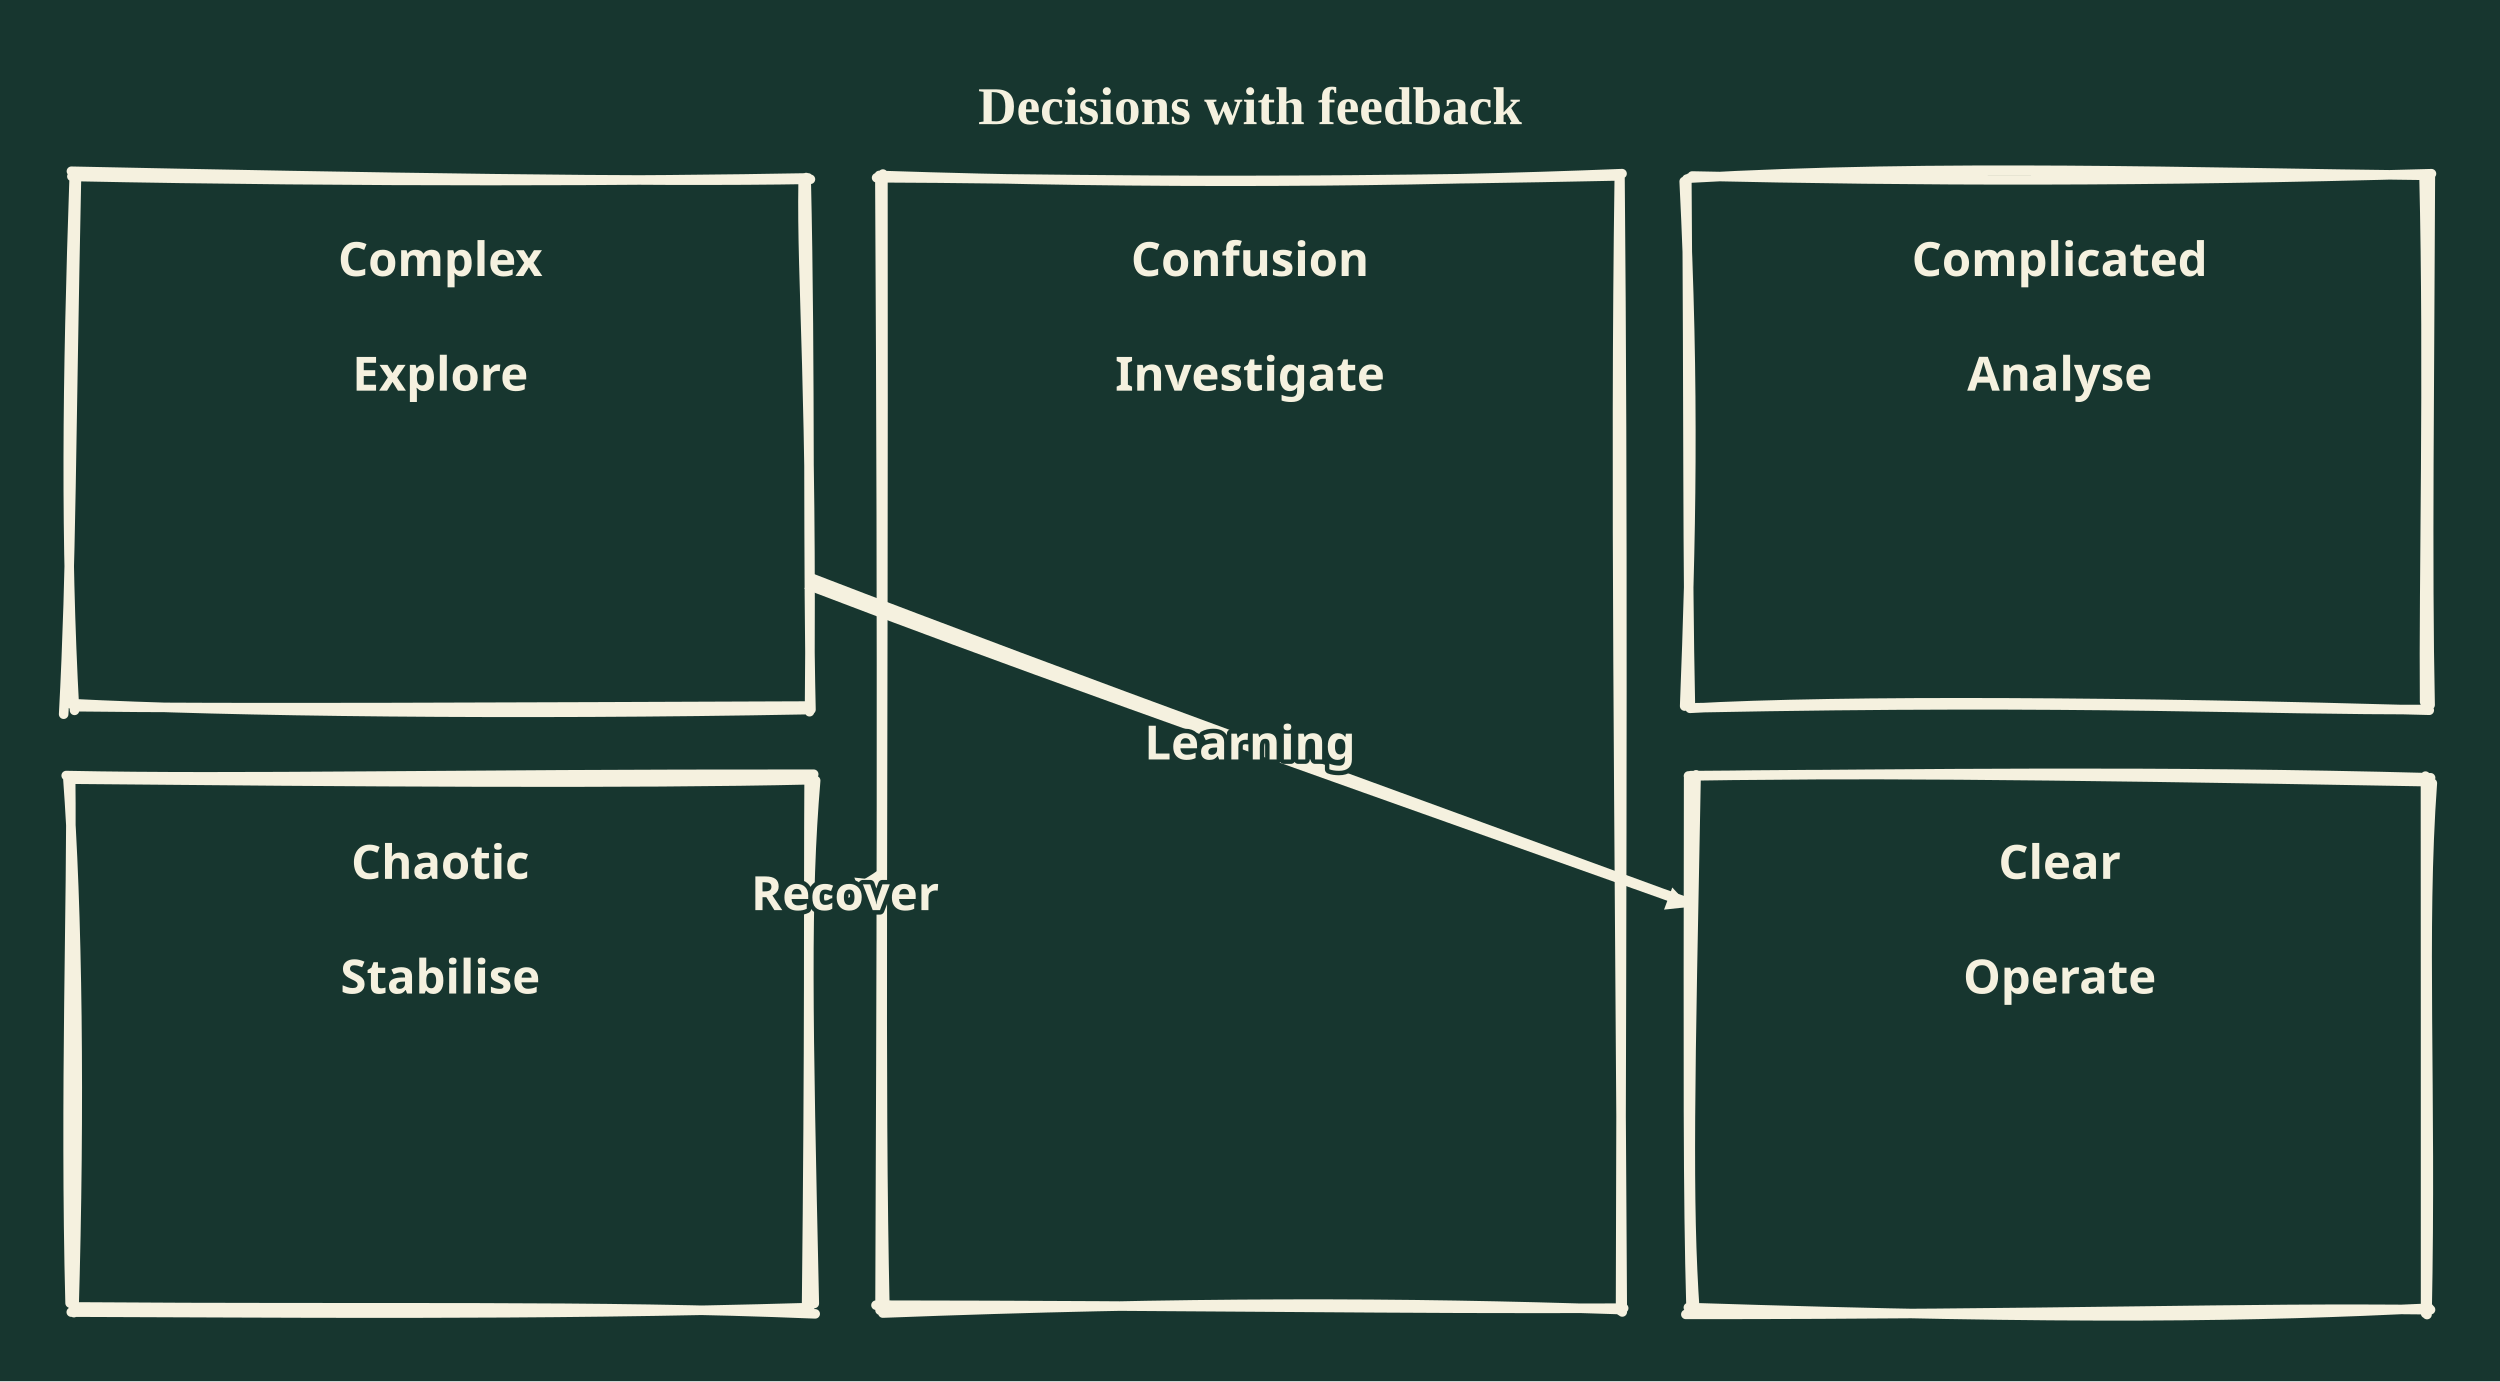
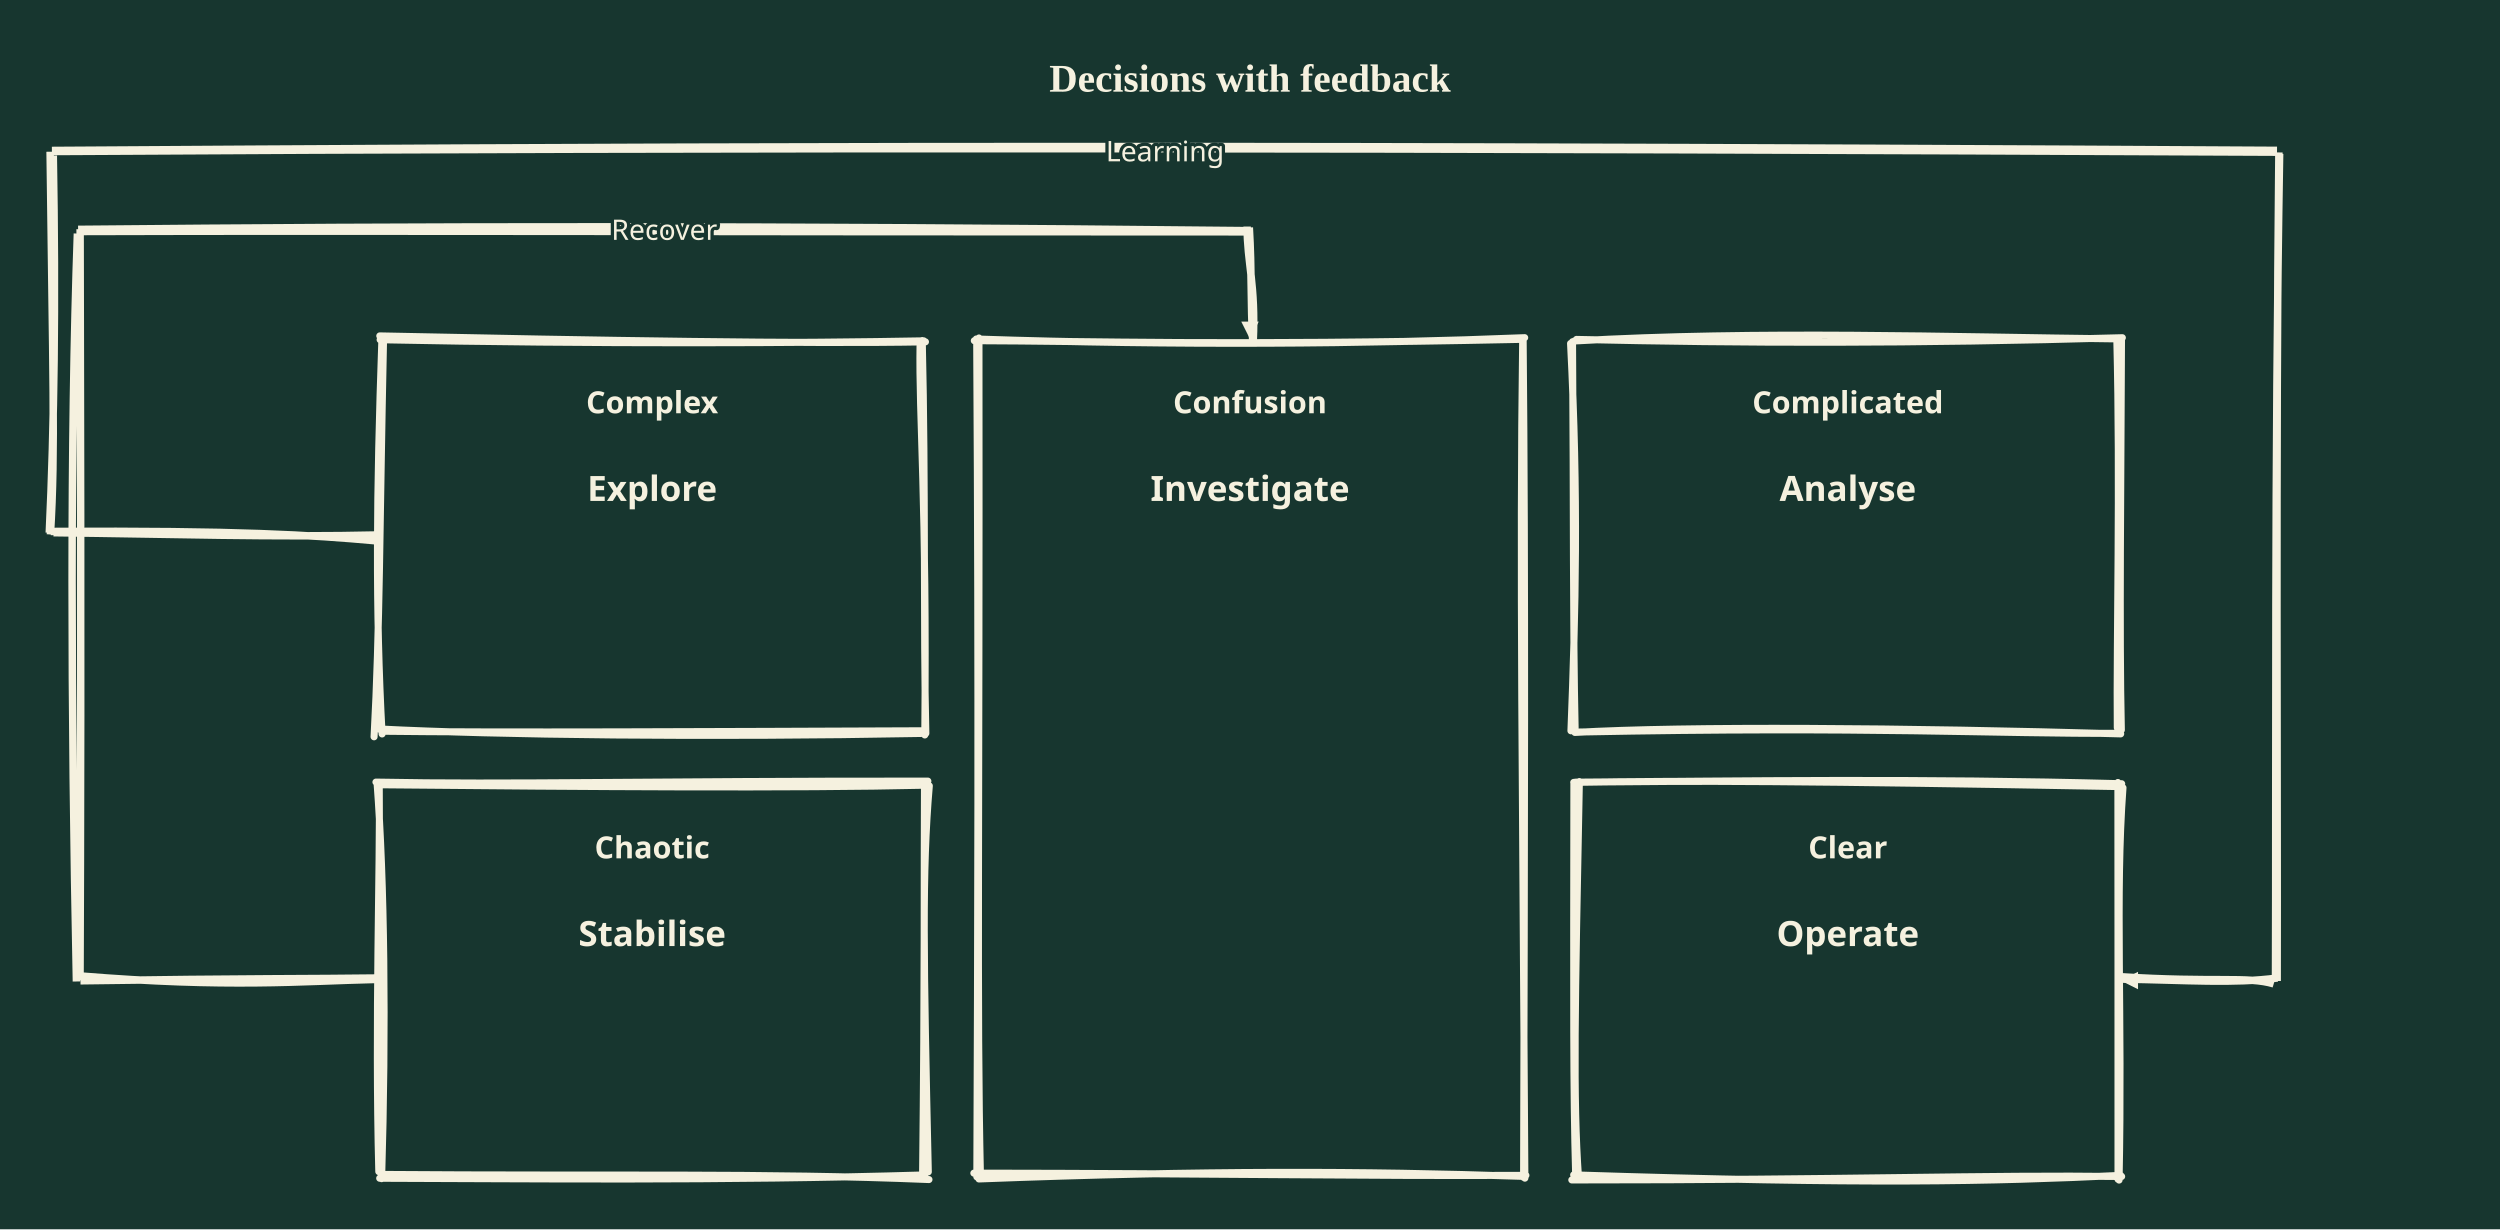
- <svg xmlns="http://www.w3.org/2000/svg" width="846" height="467.4" viewBox="0 0 846 467.4" style="--bg:#17362f;--fg:#f5f1df;--line:#ece6cf;--accent:#ffe08a;--muted:#c7d2c4;--surface:#17362f;--border:#f3ecd5;--font:Caveat;background:#17362f" class="am-1fhvt48152jr6e">
+ <svg xmlns="http://www.w3.org/2000/svg" width="1145.796" height="563.4" viewBox="0 0 1145.796 563.4" style="--bg:#17362f;--fg:#f5f1df;--line:#ece6cf;--accent:#ffe08a;--muted:#c7d2c4;--surface:#17362f;--border:#f3ecd5;--font:Caveat;background:#17362f" class="am-0huwt7q1rhctte">
  <style>
-   svg.am-1fhvt48152jr6e { font-family: var(--font, 'Caveat'), system-ui, sans-serif; }
-   svg.am-1fhvt48152jr6e {
+   svg.am-0huwt7q1rhctte { font-family: var(--font, 'Caveat'), system-ui, sans-serif; }
+   svg.am-0huwt7q1rhctte {
    /* Derived from --bg and --fg (overridable via --line, --accent, etc.) */
    --_text:          #f5f1df;
    --_text-sec:      #c7d2c4;
    --_text-muted:    #c7d2c4;
    --_text-faint:    #8f9b8e;
    --_line:          #ece6cf;
    --_arrow:         #ffe08a;
    --_node-fill:     #17362f;
    --_node-stroke:   #f3ecd5;
    --_group-fill:    #17362f;
    --_group-hdr:     #223f38;
    --_inner-stroke:  #324c44;
    --_key-badge:     #2d4941;
  }
</style>
-   <rect width="846" height="467.4" fill="#17362f" data-backdrop="page" />
+   <rect width="1145.796" height="563.4" fill="#17362f" data-backdrop="page" />
  <defs>
    <marker id="cynefin-arrow" markerWidth="8" markerHeight="8" refX="8" refY="4" orient="auto" markerUnits="userSpaceOnUse">
      <polygon points="0 0, 8 4, 0 8" fill="#f5f1df" />
    </marker>
  </defs>
-   <text paint-order="stroke" stroke="#17362f" stroke-width="3" stroke-linejoin="round" stroke-linecap="round" x="423" y="35.7" class="diagram-title" text-anchor="middle" font-size="18" font-weight="600" fill="#f5f1df" data-id="diagram-title" data-role="title" data-prepared-text="true" dy="6.3" textLength="207.9" lengthAdjust="spacingAndGlyphs" data-font-metrics="deterministic-fit">Decisions with feedback</text>
-   <path d="M24.17 57.95 C124.4 60.07, 220.82 61.67, 274.25 60.67 M24.32 59.71 C123.07 61.74, 220.51 61.22, 273.47 60.21 M271.78 61.54 C271.21 96.31, 274.96 132.3, 273.95 240.85 M272.8 60.08 C274.35 126.51, 273.28 192.17, 274.43 240.12 M272.33 240.15 C174.79 241.99, 77.3 240.86, 23.81 238.09 M274.19 238.92 C175.91 239.3, 78.56 239.83, 24.99 239.14 M21.54 241.69 C24.2 192.35, 24.04 146.04, 25.86 60.77 M25.22 240.39 C22.13 183.64, 22.7 129.62, 25.12 59.57" fill="none" stroke="#f5f1df" stroke-width="3.23" stroke-linecap="round" stroke-linejoin="round" data-id="complex" data-role="group" />
-   <text paint-order="stroke" stroke="#17362f" stroke-width="3" stroke-linejoin="round" stroke-linecap="round" x="149" y="87.8" text-anchor="middle" font-family="Caveat" font-size="16" font-weight="700" fill="#f5f1df" data-prepared-text="true" dy="5.6" textLength="67.68" lengthAdjust="spacingAndGlyphs" data-font-metrics="deterministic-fit">Complex</text>
+   <text paint-order="stroke" stroke="#17362f" stroke-width="3" stroke-linejoin="round" stroke-linecap="round" x="572.898" y="35.7" class="diagram-title" text-anchor="middle" font-size="18" font-weight="600" fill="#f5f1df" data-id="diagram-title" data-role="title" data-prepared-text="true" dy="6.3" textLength="207.9" lengthAdjust="spacingAndGlyphs" data-font-metrics="deterministic-fit">Decisions with feedback</text>
+   <path d="M174.06 153.95 C274.3 156.07, 370.72 157.67, 424.15 156.67 M174.22 155.71 C272.97 157.74, 370.41 157.22, 423.37 156.21 M421.68 157.54 C421.11 192.31, 424.86 228.3, 423.85 336.85 M422.69 156.08 C424.25 222.51, 423.18 288.17, 424.33 336.12 M422.22 336.15 C324.68 337.99, 227.2 336.86, 173.71 334.09 M424.09 334.92 C325.81 335.3, 228.45 335.83, 174.88 335.14 M171.44 337.69 C174.1 288.35, 173.94 242.04, 175.76 156.77 M175.12 336.39 C172.02 279.64, 172.6 225.62, 175.02 155.57" fill="none" stroke="#f5f1df" stroke-width="3.23" stroke-linecap="round" stroke-linejoin="round" data-id="complex" data-role="group" />
+   <text paint-order="stroke" stroke="#17362f" stroke-width="3" stroke-linejoin="round" stroke-linecap="round" x="298.898" y="184.5" text-anchor="middle" font-family="Caveat" font-size="14" font-weight="700" fill="#f5f1df" data-prepared-text="true" dy="4.9" textLength="59.22" lengthAdjust="spacingAndGlyphs" data-font-metrics="deterministic-fit">Complex</text>
  <g data-parent="complex" data-id="complex:0" data-role="node">
-     <text paint-order="stroke" stroke="#17362f" stroke-width="3" stroke-linejoin="round" stroke-linecap="round" x="149" y="126.6" text-anchor="middle" font-family="Caveat" font-size="16" font-weight="700" fill="#f5f1df" data-prepared-text="true" dy="5.6" textLength="63.84" lengthAdjust="spacingAndGlyphs" data-font-metrics="deterministic-fit">Explore</text>
+     <text paint-order="stroke" stroke="#17362f" stroke-width="3" stroke-linejoin="round" stroke-linecap="round" x="298.898" y="224" text-anchor="middle" font-family="Caveat" font-size="16" font-weight="700" fill="#f5f1df" data-prepared-text="true" dy="5.6" textLength="63.84" lengthAdjust="spacingAndGlyphs" data-font-metrics="deterministic-fit">Explore</text>
  </g>
-   <path d="M571.63 60.28 C656.11 55.42, 745.04 58.49, 820.31 59.32 M572.65 59.56 C649.92 61.31, 725.94 61.53, 822.81 58.78 M820.28 59.22 C821.94 126.5, 820.11 197.39, 820.49 237.53 M822.43 59.21 C822.18 125.76, 821.33 192.81, 822.35 238.55 M821.88 240.09 C765.76 240.42, 707.21 236.84, 573.99 239.5 M822.06 240.35 C723 237.5, 623.31 236.75, 571.91 239.69 M570.09 238.94 C572.24 183.73, 573.53 132.69, 569.93 61.42 M572.03 239.04 C570.96 189.73, 571.42 139.14, 570.82 60.61" fill="none" stroke="#f5f1df" stroke-width="3.23" stroke-linecap="round" stroke-linejoin="round" data-id="complicated" data-role="group" />
-   <text paint-order="stroke" stroke="#17362f" stroke-width="3" stroke-linejoin="round" stroke-linecap="round" x="697" y="87.8" text-anchor="middle" font-family="Caveat" font-size="16" font-weight="700" fill="#f5f1df" data-prepared-text="true" dy="5.6" textLength="94.56" lengthAdjust="spacingAndGlyphs" data-font-metrics="deterministic-fit">Complicated</text>
+   <path d="M721.53 156.28 C806.01 151.42, 894.94 154.49, 970.21 155.32 M722.54 155.56 C799.81 157.31, 875.83 157.53, 972.71 154.78 M970.17 155.22 C971.84 222.5, 970.01 293.39, 970.39 333.53 M972.32 155.21 C972.08 221.76, 971.23 288.81, 972.25 334.55 M971.78 336.09 C915.65 336.42, 857.11 332.84, 723.89 335.5 M971.95 336.35 C872.89 333.5, 773.2 332.75, 721.81 335.69 M719.99 334.94 C722.14 279.73, 723.43 228.69, 719.82 157.42 M721.93 335.04 C720.86 285.73, 721.32 235.14, 720.72 156.61" fill="none" stroke="#f5f1df" stroke-width="3.23" stroke-linecap="round" stroke-linejoin="round" data-id="complicated" data-role="group" />
+   <text paint-order="stroke" stroke="#17362f" stroke-width="3" stroke-linejoin="round" stroke-linecap="round" x="846.898" y="184.5" text-anchor="middle" font-family="Caveat" font-size="14" font-weight="700" fill="#f5f1df" data-prepared-text="true" dy="4.9" textLength="82.74" lengthAdjust="spacingAndGlyphs" data-font-metrics="deterministic-fit">Complicated</text>
  <g data-parent="complicated" data-id="complicated:0" data-role="node">
-     <text paint-order="stroke" stroke="#17362f" stroke-width="3" stroke-linejoin="round" stroke-linecap="round" x="697" y="126.6" text-anchor="middle" font-family="Caveat" font-size="16" font-weight="700" fill="#f5f1df" data-prepared-text="true" dy="5.6" textLength="65.76" lengthAdjust="spacingAndGlyphs" data-font-metrics="deterministic-fit">Analyse</text>
+     <text paint-order="stroke" stroke="#17362f" stroke-width="3" stroke-linejoin="round" stroke-linecap="round" x="846.898" y="224" text-anchor="middle" font-family="Caveat" font-size="16" font-weight="700" fill="#f5f1df" data-prepared-text="true" dy="5.6" textLength="65.76" lengthAdjust="spacingAndGlyphs" data-font-metrics="deterministic-fit">Analyse</text>
  </g>
-   <path d="M571.38 262.58 C623.9 261.67, 680.23 261.96, 820.38 264.49 M572.14 262.48 C650.58 261.94, 729.39 260.71, 822.51 263.2 M823.1 265.03 C819.45 314.82, 822.88 368.19, 821.31 444.85 M820.78 262.64 C820.86 316.33, 820.78 367.02, 820.82 444.47 M822.49 443.21 C759.56 442.41, 698.87 444.81, 570.49 444.79 M822.04 442.7 C762.58 445.53, 705.19 446.8, 571.34 442.47 M573.57 443.92 C570.98 406.94, 571.94 365.99, 573.96 262.2 M572.24 442.24 C571.15 403.16, 571.32 365.31, 571.44 263.14" fill="none" stroke="#f5f1df" stroke-width="3.23" stroke-linecap="round" stroke-linejoin="round" data-id="clear" data-role="group" />
-   <text paint-order="stroke" stroke="#17362f" stroke-width="3" stroke-linejoin="round" stroke-linecap="round" x="697" y="291.8" text-anchor="middle" font-family="Caveat" font-size="16" font-weight="700" fill="#f5f1df" data-prepared-text="true" dy="5.6" textLength="44.64" lengthAdjust="spacingAndGlyphs" data-font-metrics="deterministic-fit">Clear</text>
+   <path d="M721.27 358.58 C773.8 357.67, 830.12 357.96, 970.28 360.49 M722.03 358.48 C800.48 357.94, 879.29 356.71, 972.41 359.2 M973 361.03 C969.35 410.82, 972.78 464.19, 971.21 540.85 M970.67 358.64 C970.76 412.33, 970.68 463.02, 970.72 540.47 M972.39 539.21 C909.45 538.41, 848.77 540.81, 720.39 540.79 M971.94 538.7 C912.47 541.53, 855.09 542.8, 721.24 538.47 M723.47 539.92 C720.88 502.94, 721.84 461.99, 723.85 358.2 M722.14 538.24 C721.05 499.16, 721.21 461.31, 721.34 359.14" fill="none" stroke="#f5f1df" stroke-width="3.23" stroke-linecap="round" stroke-linejoin="round" data-id="clear" data-role="group" />
+   <text paint-order="stroke" stroke="#17362f" stroke-width="3" stroke-linejoin="round" stroke-linecap="round" x="846.898" y="388.5" text-anchor="middle" font-family="Caveat" font-size="14" font-weight="700" fill="#f5f1df" data-prepared-text="true" dy="4.9" textLength="39.06" lengthAdjust="spacingAndGlyphs" data-font-metrics="deterministic-fit">Clear</text>
  <g data-parent="clear" data-id="clear:0" data-role="node">
-     <text paint-order="stroke" stroke="#17362f" stroke-width="3" stroke-linejoin="round" stroke-linecap="round" x="697" y="330.6" text-anchor="middle" font-family="Caveat" font-size="16" font-weight="700" fill="#f5f1df" data-prepared-text="true" dy="5.6" textLength="63.84" lengthAdjust="spacingAndGlyphs" data-font-metrics="deterministic-fit">Operate</text>
+     <text paint-order="stroke" stroke="#17362f" stroke-width="3" stroke-linejoin="round" stroke-linecap="round" x="846.898" y="428" text-anchor="middle" font-family="Caveat" font-size="16" font-weight="700" fill="#f5f1df" data-prepared-text="true" dy="5.6" textLength="63.84" lengthAdjust="spacingAndGlyphs" data-font-metrics="deterministic-fit">Operate</text>
  </g>
-   <path d="M22.4 262.45 C83.28 263.67, 146.87 261.91, 275.36 262 M23.85 263.67 C119.9 264.6, 214.99 265.26, 274.08 263.87 M276.02 264.15 C272.65 304.03, 273.38 342.65, 275.56 441.09 M273.81 263.86 C273.55 306.08, 273.99 348.98, 272.93 444.06 M275.86 444.61 C200.77 441.51, 129.35 443.08, 24.81 442.26 M273.99 442.49 C181.26 445.28, 88.94 444.17, 24.12 444.02 M23.72 440.96 C21.91 371.73, 24.41 300.41, 23.92 264.84 M25.01 444.2 C27.1 374.37, 26.25 307.32, 22.93 262.93" fill="none" stroke="#f5f1df" stroke-width="3.23" stroke-linecap="round" stroke-linejoin="round" data-id="chaotic" data-role="group" />
-   <text paint-order="stroke" stroke="#17362f" stroke-width="3" stroke-linejoin="round" stroke-linecap="round" x="149" y="291.8" text-anchor="middle" font-family="Caveat" font-size="16" font-weight="700" fill="#f5f1df" data-prepared-text="true" dy="5.6" textLength="60" lengthAdjust="spacingAndGlyphs" data-font-metrics="deterministic-fit">Chaotic</text>
+   <path d="M172.3 358.45 C233.17 359.67, 296.76 357.91, 425.26 358 M173.75 359.67 C269.79 360.6, 364.89 361.26, 423.97 359.87 M425.92 360.15 C422.55 400.03, 423.28 438.65, 425.46 537.09 M423.71 359.86 C423.45 402.08, 423.89 444.98, 422.82 540.06 M425.76 540.61 C350.67 537.51, 279.25 539.08, 174.71 538.26 M423.89 538.49 C331.15 541.28, 238.84 540.17, 174.02 540.02 M173.61 536.96 C171.81 467.73, 174.31 396.41, 173.82 360.84 M174.9 540.2 C177 470.37, 176.15 403.32, 172.82 358.93" fill="none" stroke="#f5f1df" stroke-width="3.23" stroke-linecap="round" stroke-linejoin="round" data-id="chaotic" data-role="group" />
+   <text paint-order="stroke" stroke="#17362f" stroke-width="3" stroke-linejoin="round" stroke-linecap="round" x="298.898" y="388.5" text-anchor="middle" font-family="Caveat" font-size="14" font-weight="700" fill="#f5f1df" data-prepared-text="true" dy="4.9" textLength="52.5" lengthAdjust="spacingAndGlyphs" data-font-metrics="deterministic-fit">Chaotic</text>
  <g data-parent="chaotic" data-id="chaotic:0" data-role="node">
-     <text paint-order="stroke" stroke="#17362f" stroke-width="3" stroke-linejoin="round" stroke-linecap="round" x="149" y="330.6" text-anchor="middle" font-family="Caveat" font-size="16" font-weight="700" fill="#f5f1df" data-prepared-text="true" dy="5.6" textLength="67.68" lengthAdjust="spacingAndGlyphs" data-font-metrics="deterministic-fit">Stabilise</text>
+     <text paint-order="stroke" stroke="#17362f" stroke-width="3" stroke-linejoin="round" stroke-linecap="round" x="298.898" y="428" text-anchor="middle" font-family="Caveat" font-size="16" font-weight="700" fill="#f5f1df" data-prepared-text="true" dy="5.6" textLength="67.68" lengthAdjust="spacingAndGlyphs" data-font-metrics="deterministic-fit">Stabilise</text>
  </g>
-   <path d="M296.64 60.15 C352.09 60.28, 408.41 62.48, 546.53 59.55 M297.55 59.37 C388.41 62.44, 477.92 61.67, 548.9 58.76 M547.96 60.83 C546.52 163.03, 547.99 266.57, 548.98 443.97 M548.2 59.84 C549.23 171.63, 548.82 284.41, 548.4 443.6 M549.45 442.68 C475.43 443.08, 406.34 441.78, 296.43 441.67 M547.31 443.12 C474.62 440.68, 403.01 440.36, 298.76 444.34 M299.45 443.03 C297.71 363.83, 299.04 284.18, 298.78 58.9 M297.8 443.37 C298.21 334.07, 298.72 225.65, 297.75 60.13" fill="none" stroke="#f5f1df" stroke-width="3.23" stroke-linecap="round" stroke-linejoin="round" data-id="confusion" data-role="group" />
-   <text paint-order="stroke" stroke="#17362f" stroke-width="3" stroke-linejoin="round" stroke-linecap="round" x="423" y="87.8" text-anchor="middle" font-family="Caveat" font-size="16" font-weight="700" fill="#f5f1df" data-prepared-text="true" dy="5.6" textLength="79.2" lengthAdjust="spacingAndGlyphs" data-font-metrics="deterministic-fit">Confusion</text>
+   <path d="M446.54 156.15 C501.99 156.28, 558.31 158.48, 696.43 155.55 M447.45 155.37 C538.31 158.44, 627.82 157.67, 698.79 154.76 M697.86 156.83 C696.42 259.03, 697.89 362.57, 698.88 539.97 M698.09 155.84 C699.13 267.63, 698.72 380.41, 698.29 539.6 M699.35 538.68 C625.33 539.08, 556.23 537.78, 446.33 537.67 M697.21 539.12 C624.52 536.68, 552.91 536.36, 448.66 540.34 M449.35 539.03 C447.61 459.83, 448.94 380.18, 448.68 154.9 M447.7 539.37 C448.11 430.07, 448.62 321.65, 447.64 156.13" fill="none" stroke="#f5f1df" stroke-width="3.23" stroke-linecap="round" stroke-linejoin="round" data-id="confusion" data-role="group" />
+   <text paint-order="stroke" stroke="#17362f" stroke-width="3" stroke-linejoin="round" stroke-linecap="round" x="572.898" y="184.5" text-anchor="middle" font-family="Caveat" font-size="14" font-weight="700" fill="#f5f1df" data-prepared-text="true" dy="4.9" textLength="69.3" lengthAdjust="spacingAndGlyphs" data-font-metrics="deterministic-fit">Confusion</text>
  <g data-parent="confusion" data-id="confusion:0" data-role="node">
-     <text paint-order="stroke" stroke="#17362f" stroke-width="3" stroke-linejoin="round" stroke-linecap="round" x="423" y="126.6" text-anchor="middle" font-family="Caveat" font-size="16" font-weight="700" fill="#f5f1df" data-prepared-text="true" dy="5.6" textLength="84.96" lengthAdjust="spacingAndGlyphs" data-font-metrics="deterministic-fit">Investigate</text>
+     <text paint-order="stroke" stroke="#17362f" stroke-width="3" stroke-linejoin="round" stroke-linecap="round" x="572.898" y="224" text-anchor="middle" font-family="Caveat" font-size="16" font-weight="700" fill="#f5f1df" data-prepared-text="true" dy="5.6" textLength="84.96" lengthAdjust="spacingAndGlyphs" data-font-metrics="deterministic-fit">Investigate</text>
  </g>
-   <polyline stroke-opacity="0" points="274,195.933 572,306.867" fill="none" stroke="#f5f1df" stroke-width="1.8" marker-end="url(#cynefin-arrow)" data-relationship="domain-transition" data-direction="forward" data-id="transition:0" data-role="edge" data-from="complex" data-to="clear" role="graphics-symbol" aria-roledescription="relation" aria-label="complex to clear" />
-   <path d="M272.84 197.67 C337.77 222.53, 400.12 244.61, 571.48 305.58 M274.62 195.76 C367.76 231.67, 462.37 265.65, 572.36 305.99" fill="none" stroke="#f5f1df" stroke-width="3.42" stroke-linecap="butt" stroke-linejoin="miter" stroke-miterlimit="4" />
-   <text paint-order="stroke" stroke="#17362f" stroke-width="3" stroke-linejoin="round" stroke-linecap="round" x="423" y="251.4" text-anchor="middle" font-family="Caveat" font-size="16" font-weight="700" fill="#f5f1df" data-prepared-text="true" dy="5.6" textLength="73.44" lengthAdjust="spacingAndGlyphs" data-font-metrics="deterministic-fit">Learning</text>
-   <polyline stroke-opacity="0" points="274,306.867 298,297.933" fill="none" stroke="#f5f1df" stroke-width="1.8" marker-end="url(#cynefin-arrow)" data-relationship="domain-transition" data-direction="forward" data-id="transition:1" data-role="edge" data-from="chaotic" data-to="confusion" role="graphics-symbol" aria-roledescription="relation" aria-label="chaotic to confusion" />
-   <path d="M272.7 306.36 C279.03 303.43, 286.26 304.43, 298.29 295.78 M273.34 305.7 C280.47 304.58, 285.58 302.34, 298.88 298.05" fill="none" stroke="#f5f1df" stroke-width="3.42" stroke-linecap="butt" stroke-linejoin="miter" stroke-miterlimit="4" />
-   <text paint-order="stroke" stroke="#17362f" stroke-width="3" stroke-linejoin="round" stroke-linecap="round" x="286" y="302.4" text-anchor="middle" font-family="Caveat" font-size="16" font-weight="700" fill="#f5f1df" data-prepared-text="true" dy="5.6" textLength="69.6" lengthAdjust="spacingAndGlyphs" data-font-metrics="deterministic-fit">Recover</text>
+   <polyline stroke-opacity="0" points="173.898,245.4 24,245.4 24,69.4 1043.898,69.4 1043.898,449.4 971.898,449.4" fill="none" stroke="#f5f1df" stroke-width="1.8" marker-end="url(#cynefin-arrow)" data-relationship="domain-transition" data-direction="forward" data-id="transition:0" data-role="edge" data-from="complex" data-to="clear" role="graphics-symbol" aria-roledescription="relation" aria-label="complex to clear" />
+   <path d="M172.25 247.87 C142.83 245.21, 109.58 243.08, 23.25 243.57 M174.79 245.15 C125.44 246.33, 78.51 244.74, 24.51 244.15 M22.58 244.16 C24.87 195.03, 25.6 139.27, 24.43 71.37 M23.11 244.96 C25.51 206.47, 24.09 168.5, 22.96 69.54 M23.78 68.95 C268.7 67.39, 512.15 65.81, 1043.6 68.91 M23.91 69.45 C342.75 67.46, 661.71 67.89, 1043.4 69.75 M1044.8 70.51 C1042.43 213.21, 1043.23 353.73, 1042.9 449.09 M1044.45 69.86 C1042.94 213.74, 1043.9 359.42, 1043.67 449.62 M1042.08 450.93 C1030.18 447.37, 1015.41 450.41, 971.59 447.63 M1043.83 448.23 C1023.7 450.91, 1002.44 449.18, 971.81 448.73" fill="none" stroke="#f5f1df" stroke-width="3.42" stroke-linecap="butt" stroke-linejoin="miter" stroke-miterlimit="4" />
+   <text paint-order="stroke" stroke="#17362f" stroke-width="3" stroke-linejoin="round" stroke-linecap="round" x="533.949" y="69.4" text-anchor="middle" font-family="Caveat" font-size="13" font-weight="400" fill="#f5f1df" data-prepared-text="true" dy="4.55" textLength="53.898" lengthAdjust="spacingAndGlyphs" data-font-metrics="deterministic-fit">Learning</text>
+   <polyline stroke-opacity="0" points="173.898,449.4 36,449.4 36,105.4 572.898,105.4 572.898,155.4" fill="none" stroke="#f5f1df" stroke-width="1.8" marker-end="url(#cynefin-arrow)" data-relationship="domain-transition" data-direction="forward" data-id="transition:1" data-role="edge" data-from="chaotic" data-to="confusion" role="graphics-symbol" aria-roledescription="relation" aria-label="chaotic to confusion" />
+   <path d="M172.6 448.89 C138.33 449.64, 105.05 452.88, 36.29 447.25 M173.23 448.23 C144.79 448.64, 114.28 448.36, 36.88 449.52 M35.02 449.84 C32.48 323.46, 32.14 201.38, 35.47 107.04 M36.68 449.27 C36.92 379.57, 37.26 310.31, 36.72 105.05 M36.38 106.11 C172.5 105.68, 307.68 106.26, 573.83 106.26 M35.79 105.12 C192.4 103.61, 348.51 103.31, 572.52 105.71 M571.58 103.82 C571.54 120.5, 575.6 130.34, 574.38 156.6 M572.59 104.28 C573.76 123.7, 573.14 139, 574.15 156.56" fill="none" stroke="#f5f1df" stroke-width="3.42" stroke-linecap="butt" stroke-linejoin="miter" stroke-miterlimit="4" />
+   <text paint-order="stroke" stroke="#17362f" stroke-width="3" stroke-linejoin="round" stroke-linecap="round" x="304.449" y="105.4" text-anchor="middle" font-family="Caveat" font-size="13" font-weight="400" fill="#f5f1df" data-prepared-text="true" dy="4.55" textLength="51.09" lengthAdjust="spacingAndGlyphs" data-font-metrics="deterministic-fit">Recover</text>
</svg>
